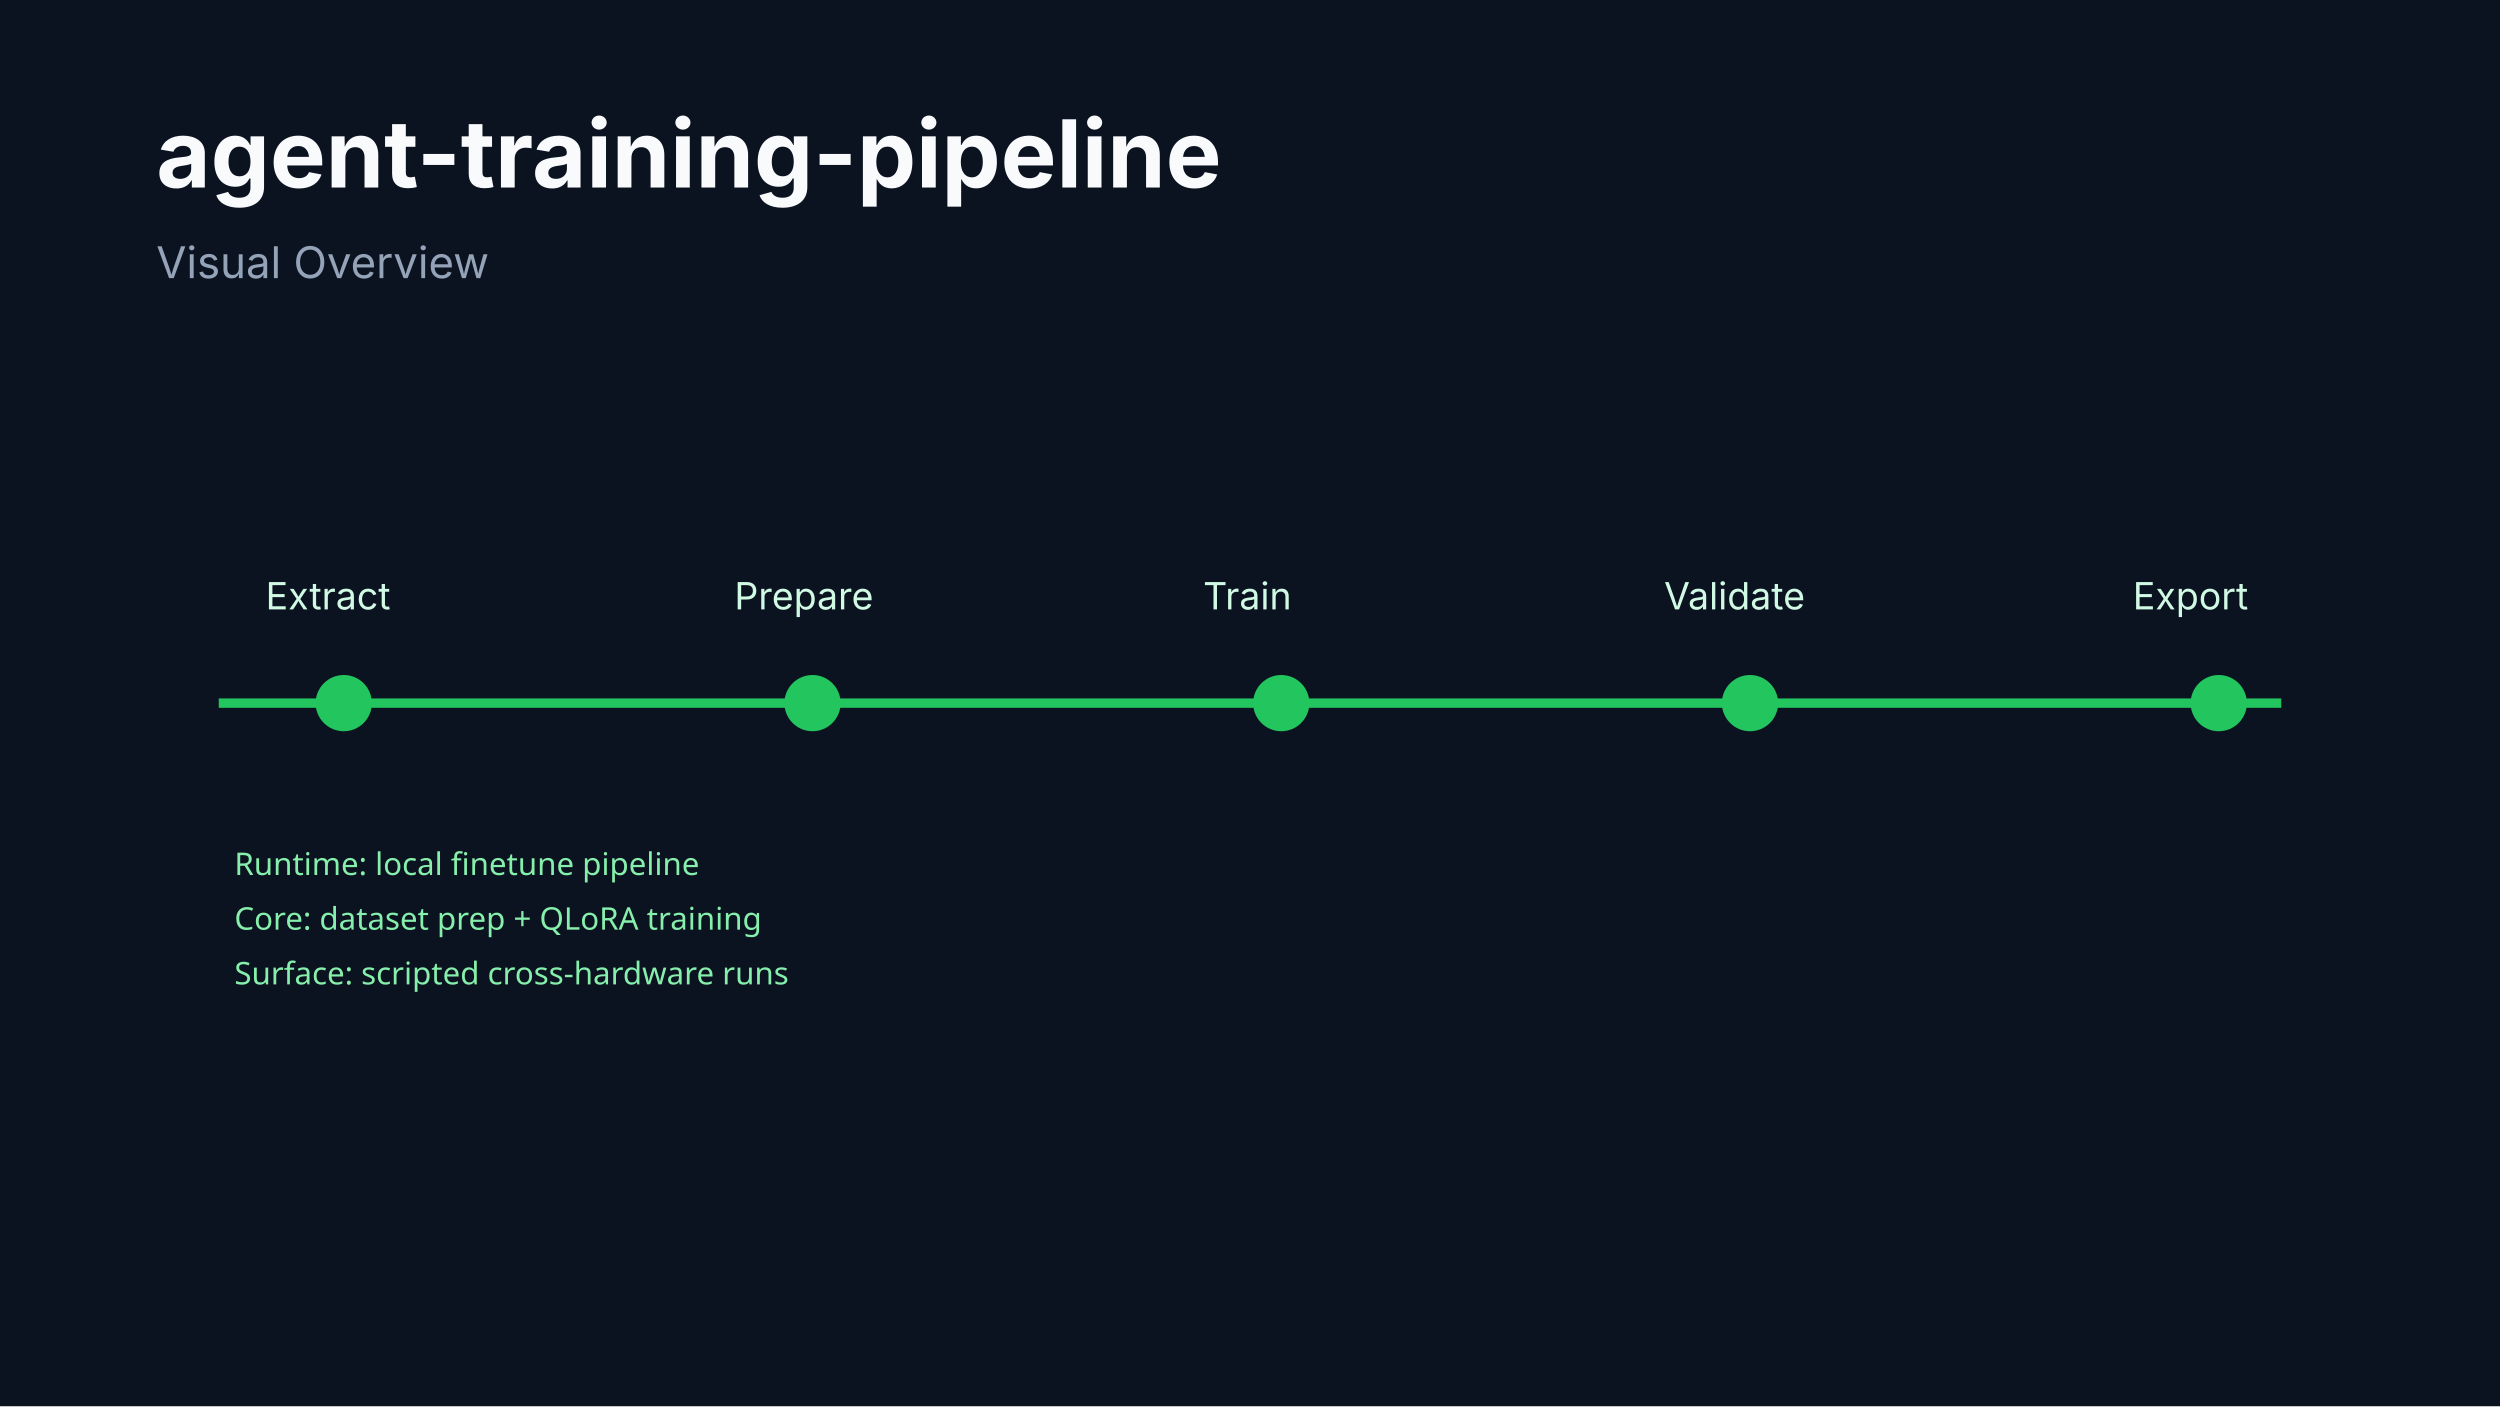
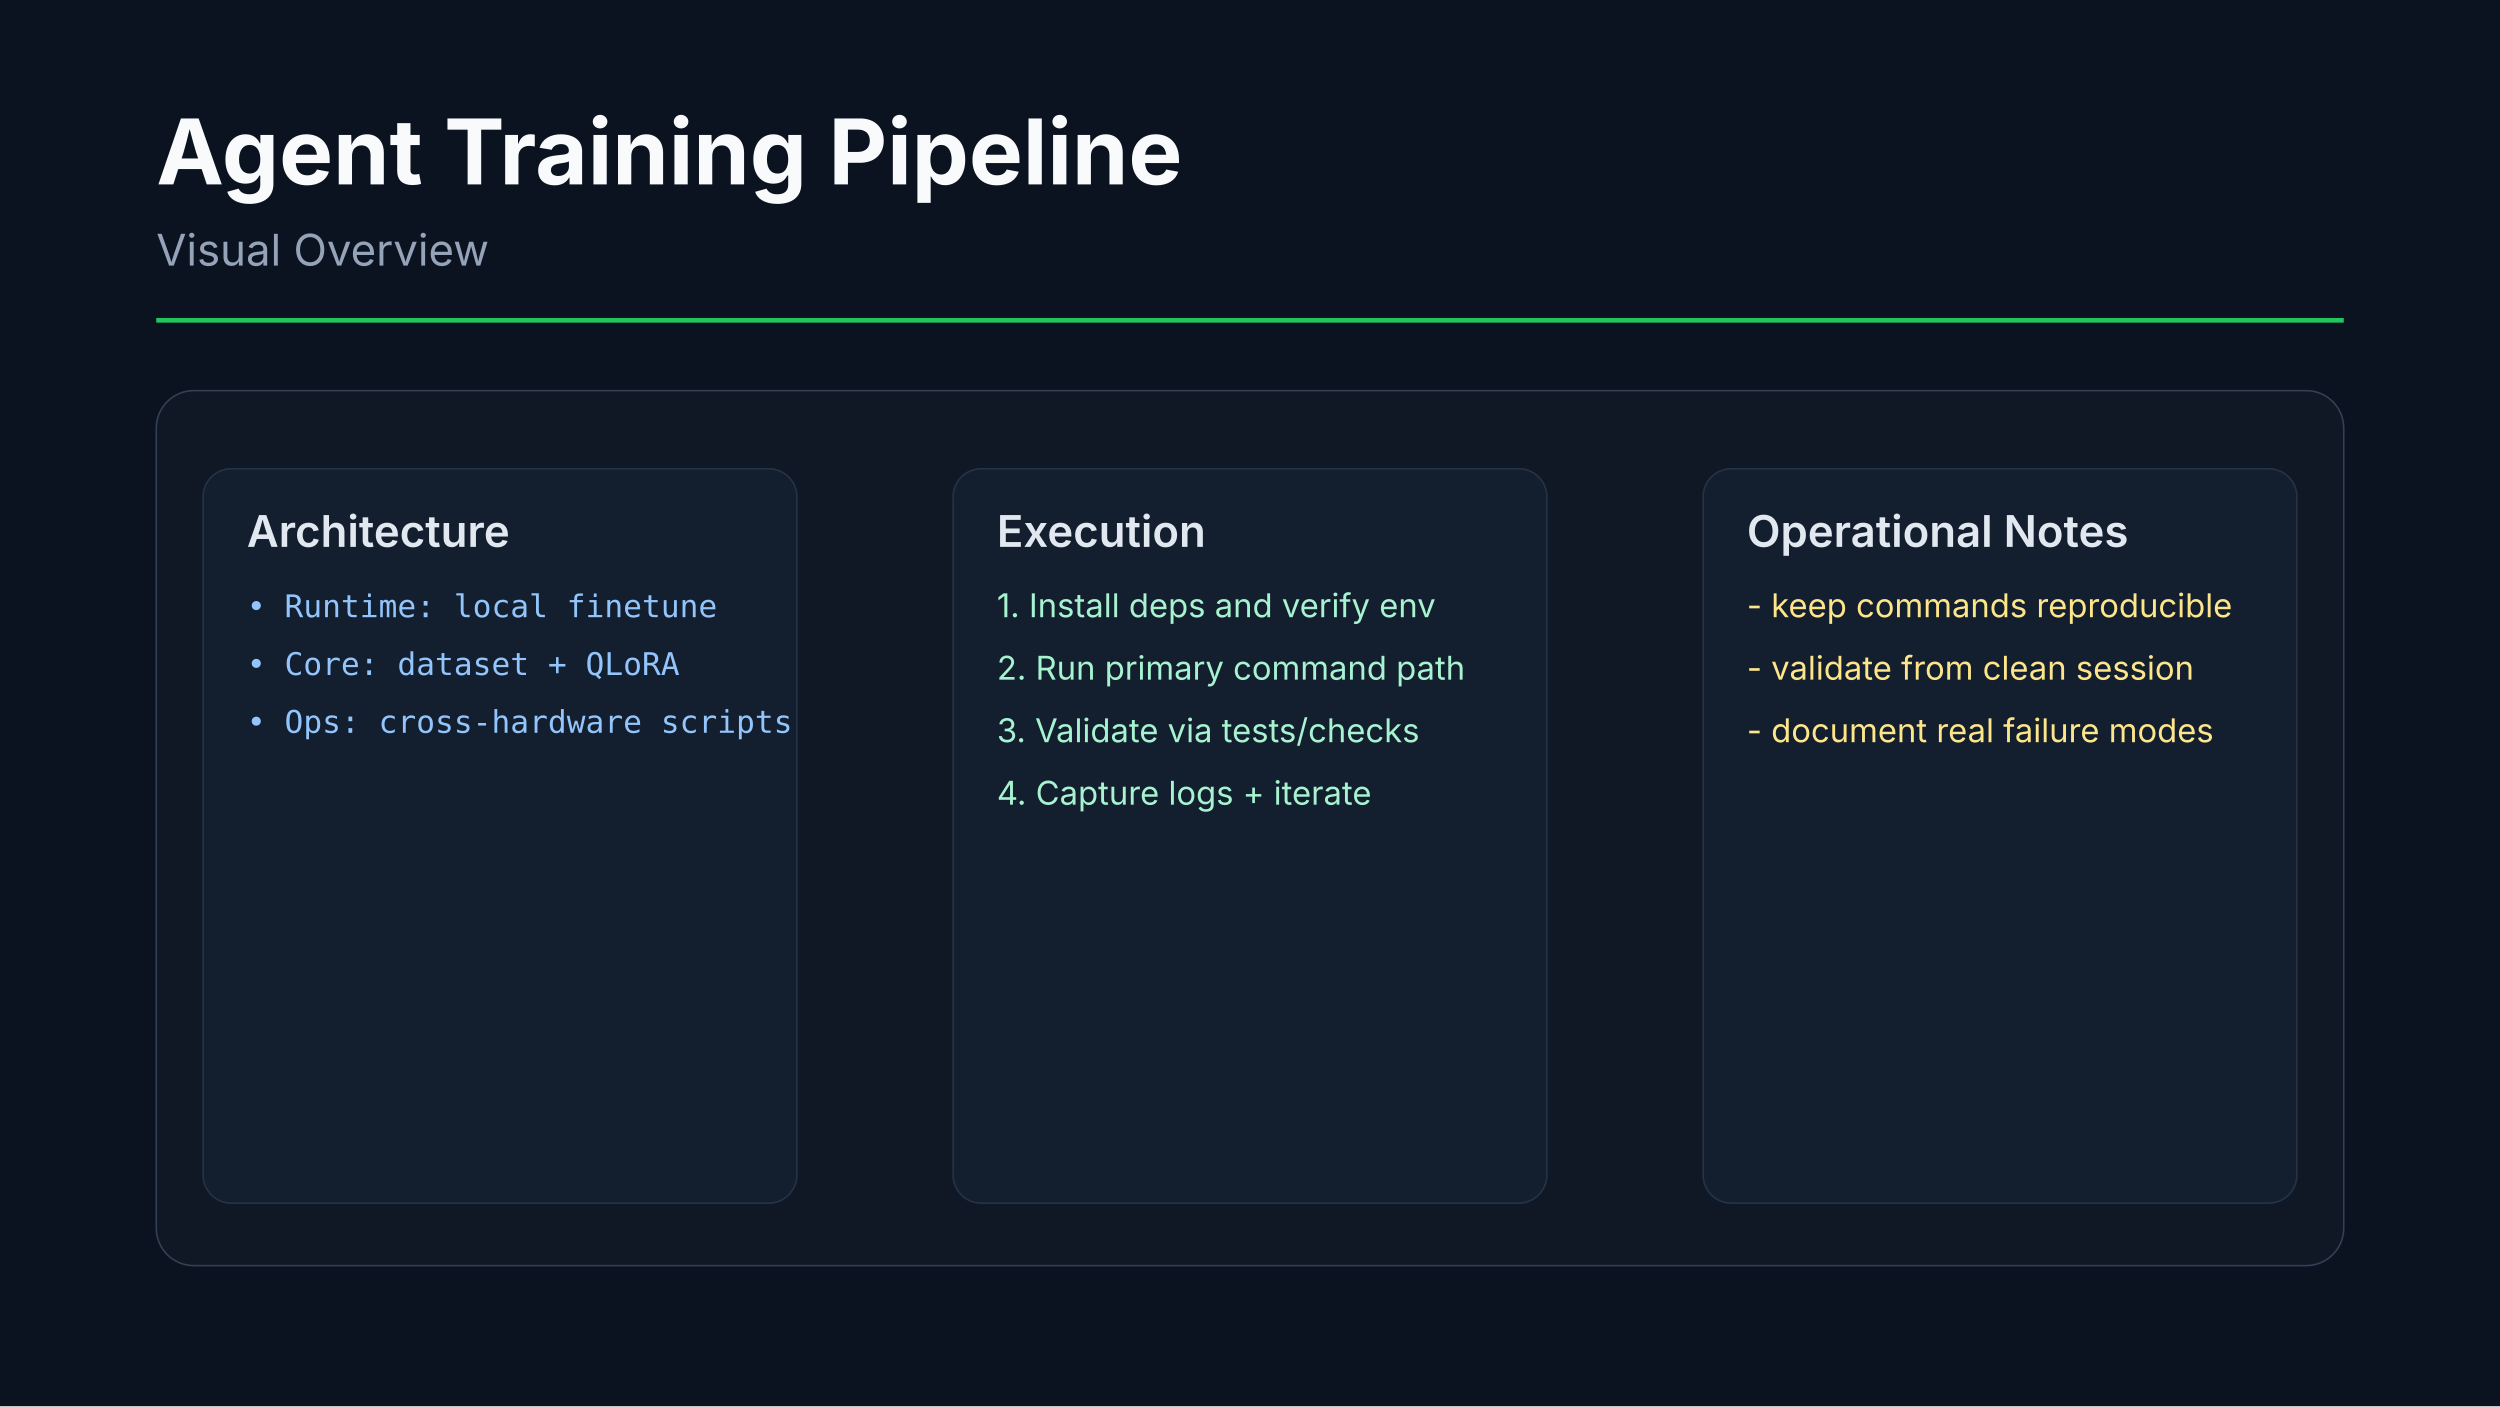
- <svg xmlns="http://www.w3.org/2000/svg" width="1600" height="900" viewBox="0 0 1600 900">
+ <svg xmlns="http://www.w3.org/2000/svg" width="1600" height="900" viewBox="0 0 1600 900" role="img" aria-label="Agent Training Pipeline visual overview">
+   <defs>
+     <clipPath id="clipL">
+       <rect x="130" y="340" width="380" height="370" rx="12" />
+     </clipPath>
+     <clipPath id="clipM">
+       <rect x="610" y="340" width="380" height="370" rx="12" />
+     </clipPath>
+     <clipPath id="clipR">
+       <rect x="1090" y="340" width="380" height="370" rx="12" />
+     </clipPath>
+   </defs>
  <rect width="1600" height="900" fill="#0B1220" />
-   <text x="100" y="120" fill="#F8FAFC" font-size="60" font-family="Inter" font-weight="700">agent-training-pipeline</text>
-   <text x="100" y="178" fill="#94A3B8" font-size="28" font-family="Inter">Visual Overview</text>
-   <line x1="140" y1="450" x2="1460" y2="450" stroke="#22C55E" stroke-width="6" />
-   <circle cx="220" cy="450" r="18" fill="#22C55E" />
-   <circle cx="520" cy="450" r="18" fill="#22C55E" />
-   <circle cx="820" cy="450" r="18" fill="#22C55E" />
-   <circle cx="1120" cy="450" r="18" fill="#22C55E" />
-   <circle cx="1420" cy="450" r="18" fill="#22C55E" />
-   <text x="170" y="390" fill="#D1FAE5" font-size="24" font-family="Inter">Extract</text>
-   <text x="470" y="390" fill="#D1FAE5" font-size="24" font-family="Inter">Prepare</text>
-   <text x="770" y="390" fill="#D1FAE5" font-size="24" font-family="Inter">Train</text>
-   <text x="1065" y="390" fill="#D1FAE5" font-size="24" font-family="Inter">Validate</text>
-   <text x="1365" y="390" fill="#D1FAE5" font-size="24" font-family="Inter">Export</text>
-   <text x="150" y="560" fill="#86EFAC" font-size="20" font-family="JetBrains Mono">Runtime: local finetune pipeline</text>
-   <text x="150" y="595" fill="#86EFAC" font-size="20" font-family="JetBrains Mono">Core: dataset prep + QLoRA training</text>
-   <text x="150" y="630" fill="#86EFAC" font-size="20" font-family="JetBrains Mono">Surface: scripted cross-hardware runs</text>
+   <text x="100" y="118" fill="#F8FAFC" font-size="58" font-family="Inter, Segoe UI, Arial" font-weight="700">Agent Training Pipeline</text>
+   <text x="100" y="170" fill="#94A3B8" font-size="28" font-family="Inter, Segoe UI, Arial">Visual Overview</text>
+   <line x1="100" y1="205" x2="1500" y2="205" stroke="#22C55E" stroke-width="3" />
+   <rect x="100" y="250" width="1400" height="560" rx="24" fill="#101826" stroke="#334155" />
+   <rect x="130" y="300" width="380" height="470" rx="18" fill="#131E2E" stroke="#243447" />
+   <rect x="610" y="300" width="380" height="470" rx="18" fill="#131E2E" stroke="#243447" />
+   <rect x="1090" y="300" width="380" height="470" rx="18" fill="#131E2E" stroke="#243447" />
+   <text x="158" y="350" fill="#E2E8F0" font-size="28" font-family="Inter, Segoe UI, Arial" font-weight="600">Architecture</text>
+   <text x="638" y="350" fill="#E2E8F0" font-size="28" font-family="Inter, Segoe UI, Arial" font-weight="600">Execution</text>
+   <text x="1118" y="350" fill="#E2E8F0" font-size="28" font-family="Inter, Segoe UI, Arial" font-weight="600">Operational Notes</text>
+   <g clip-path="url(#clipL)">
+     <text x="158" y="395" fill="#93C5FD" font-size="20" font-family="JetBrains Mono, Menlo, monospace">• Runtime: local finetune</text>
+     <text x="158" y="432" fill="#93C5FD" font-size="20" font-family="JetBrains Mono, Menlo, monospace">• Core: dataset + QLoRA</text>
+     <text x="158" y="469" fill="#93C5FD" font-size="20" font-family="JetBrains Mono, Menlo, monospace">• Ops: cross-hardware scripts</text>
+   </g>
+   <g clip-path="url(#clipM)">
+     <text x="638" y="395" fill="#A7F3D0" font-size="21" font-family="Inter, Segoe UI, Arial">1. Install deps and verify env</text>
+     <text x="638" y="435" fill="#A7F3D0" font-size="21" font-family="Inter, Segoe UI, Arial">2. Run primary command path</text>
+     <text x="638" y="475" fill="#A7F3D0" font-size="21" font-family="Inter, Segoe UI, Arial">3. Validate via tests/checks</text>
+     <text x="638" y="515" fill="#A7F3D0" font-size="21" font-family="Inter, Segoe UI, Arial">4. Capture logs + iterate</text>
+   </g>
+   <g clip-path="url(#clipR)">
+     <text x="1118" y="395" fill="#FDE68A" font-size="21" font-family="Inter, Segoe UI, Arial">- keep commands reproducible</text>
+     <text x="1118" y="435" fill="#FDE68A" font-size="21" font-family="Inter, Segoe UI, Arial">- validate from clean session</text>
+     <text x="1118" y="475" fill="#FDE68A" font-size="21" font-family="Inter, Segoe UI, Arial">- document real failure modes</text>
+   </g>
</svg>
